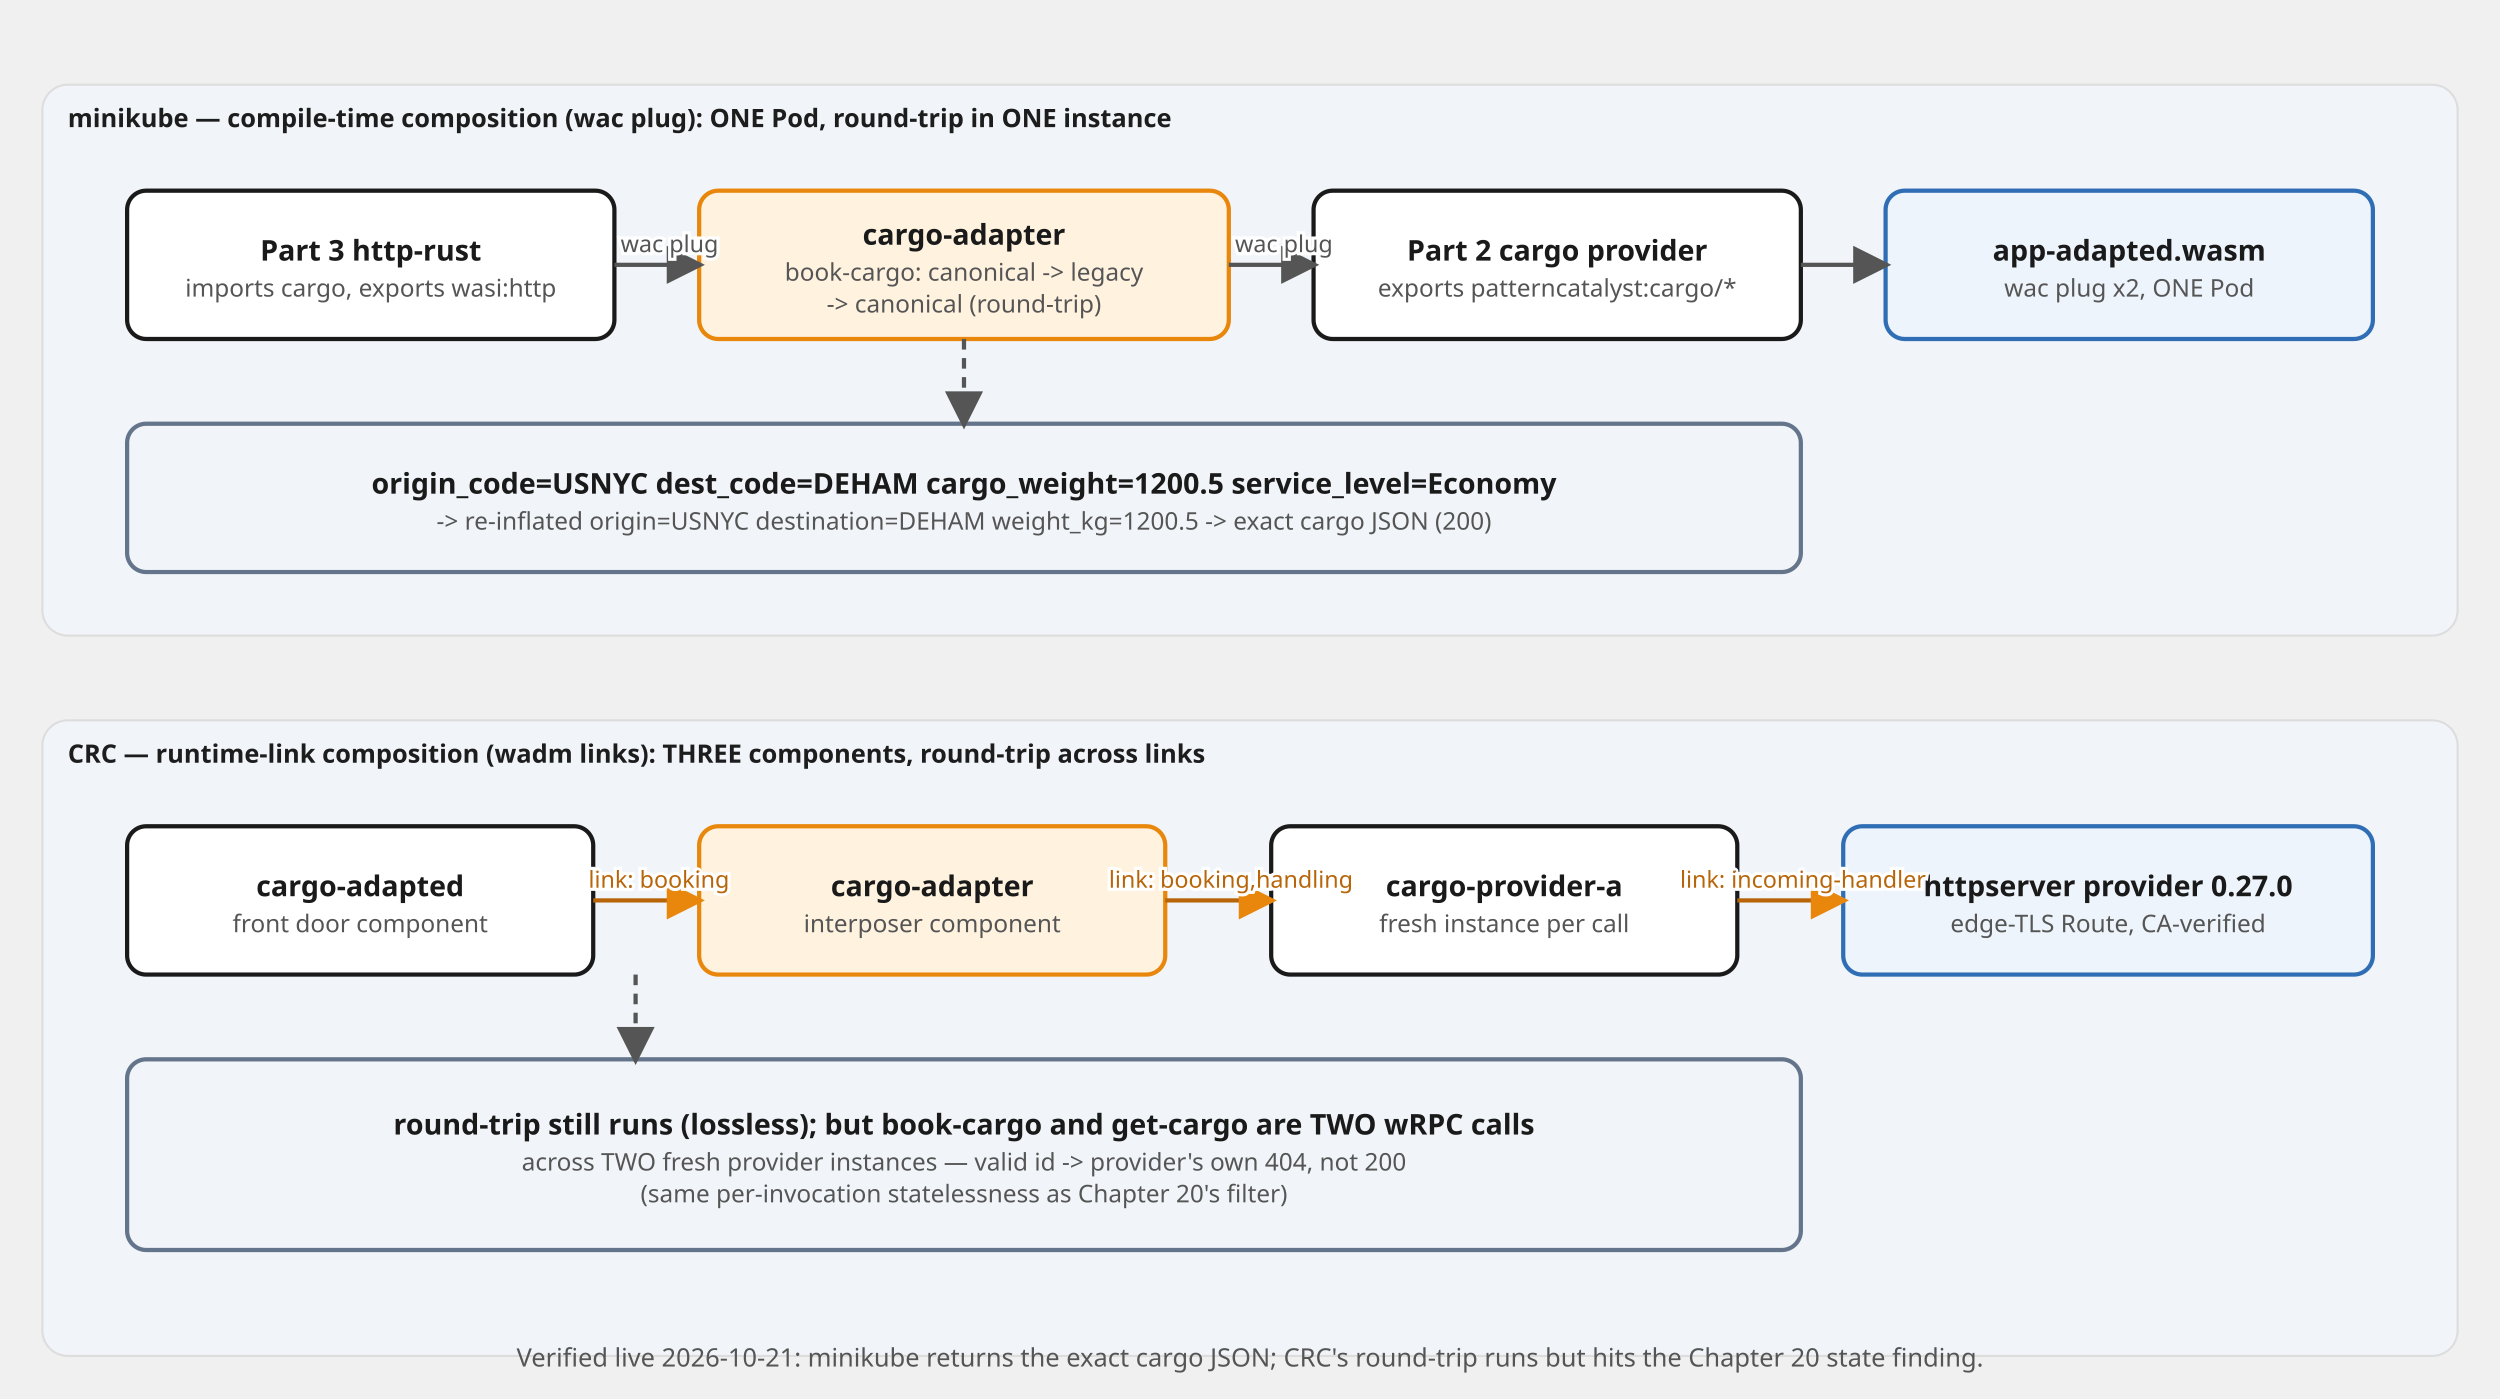
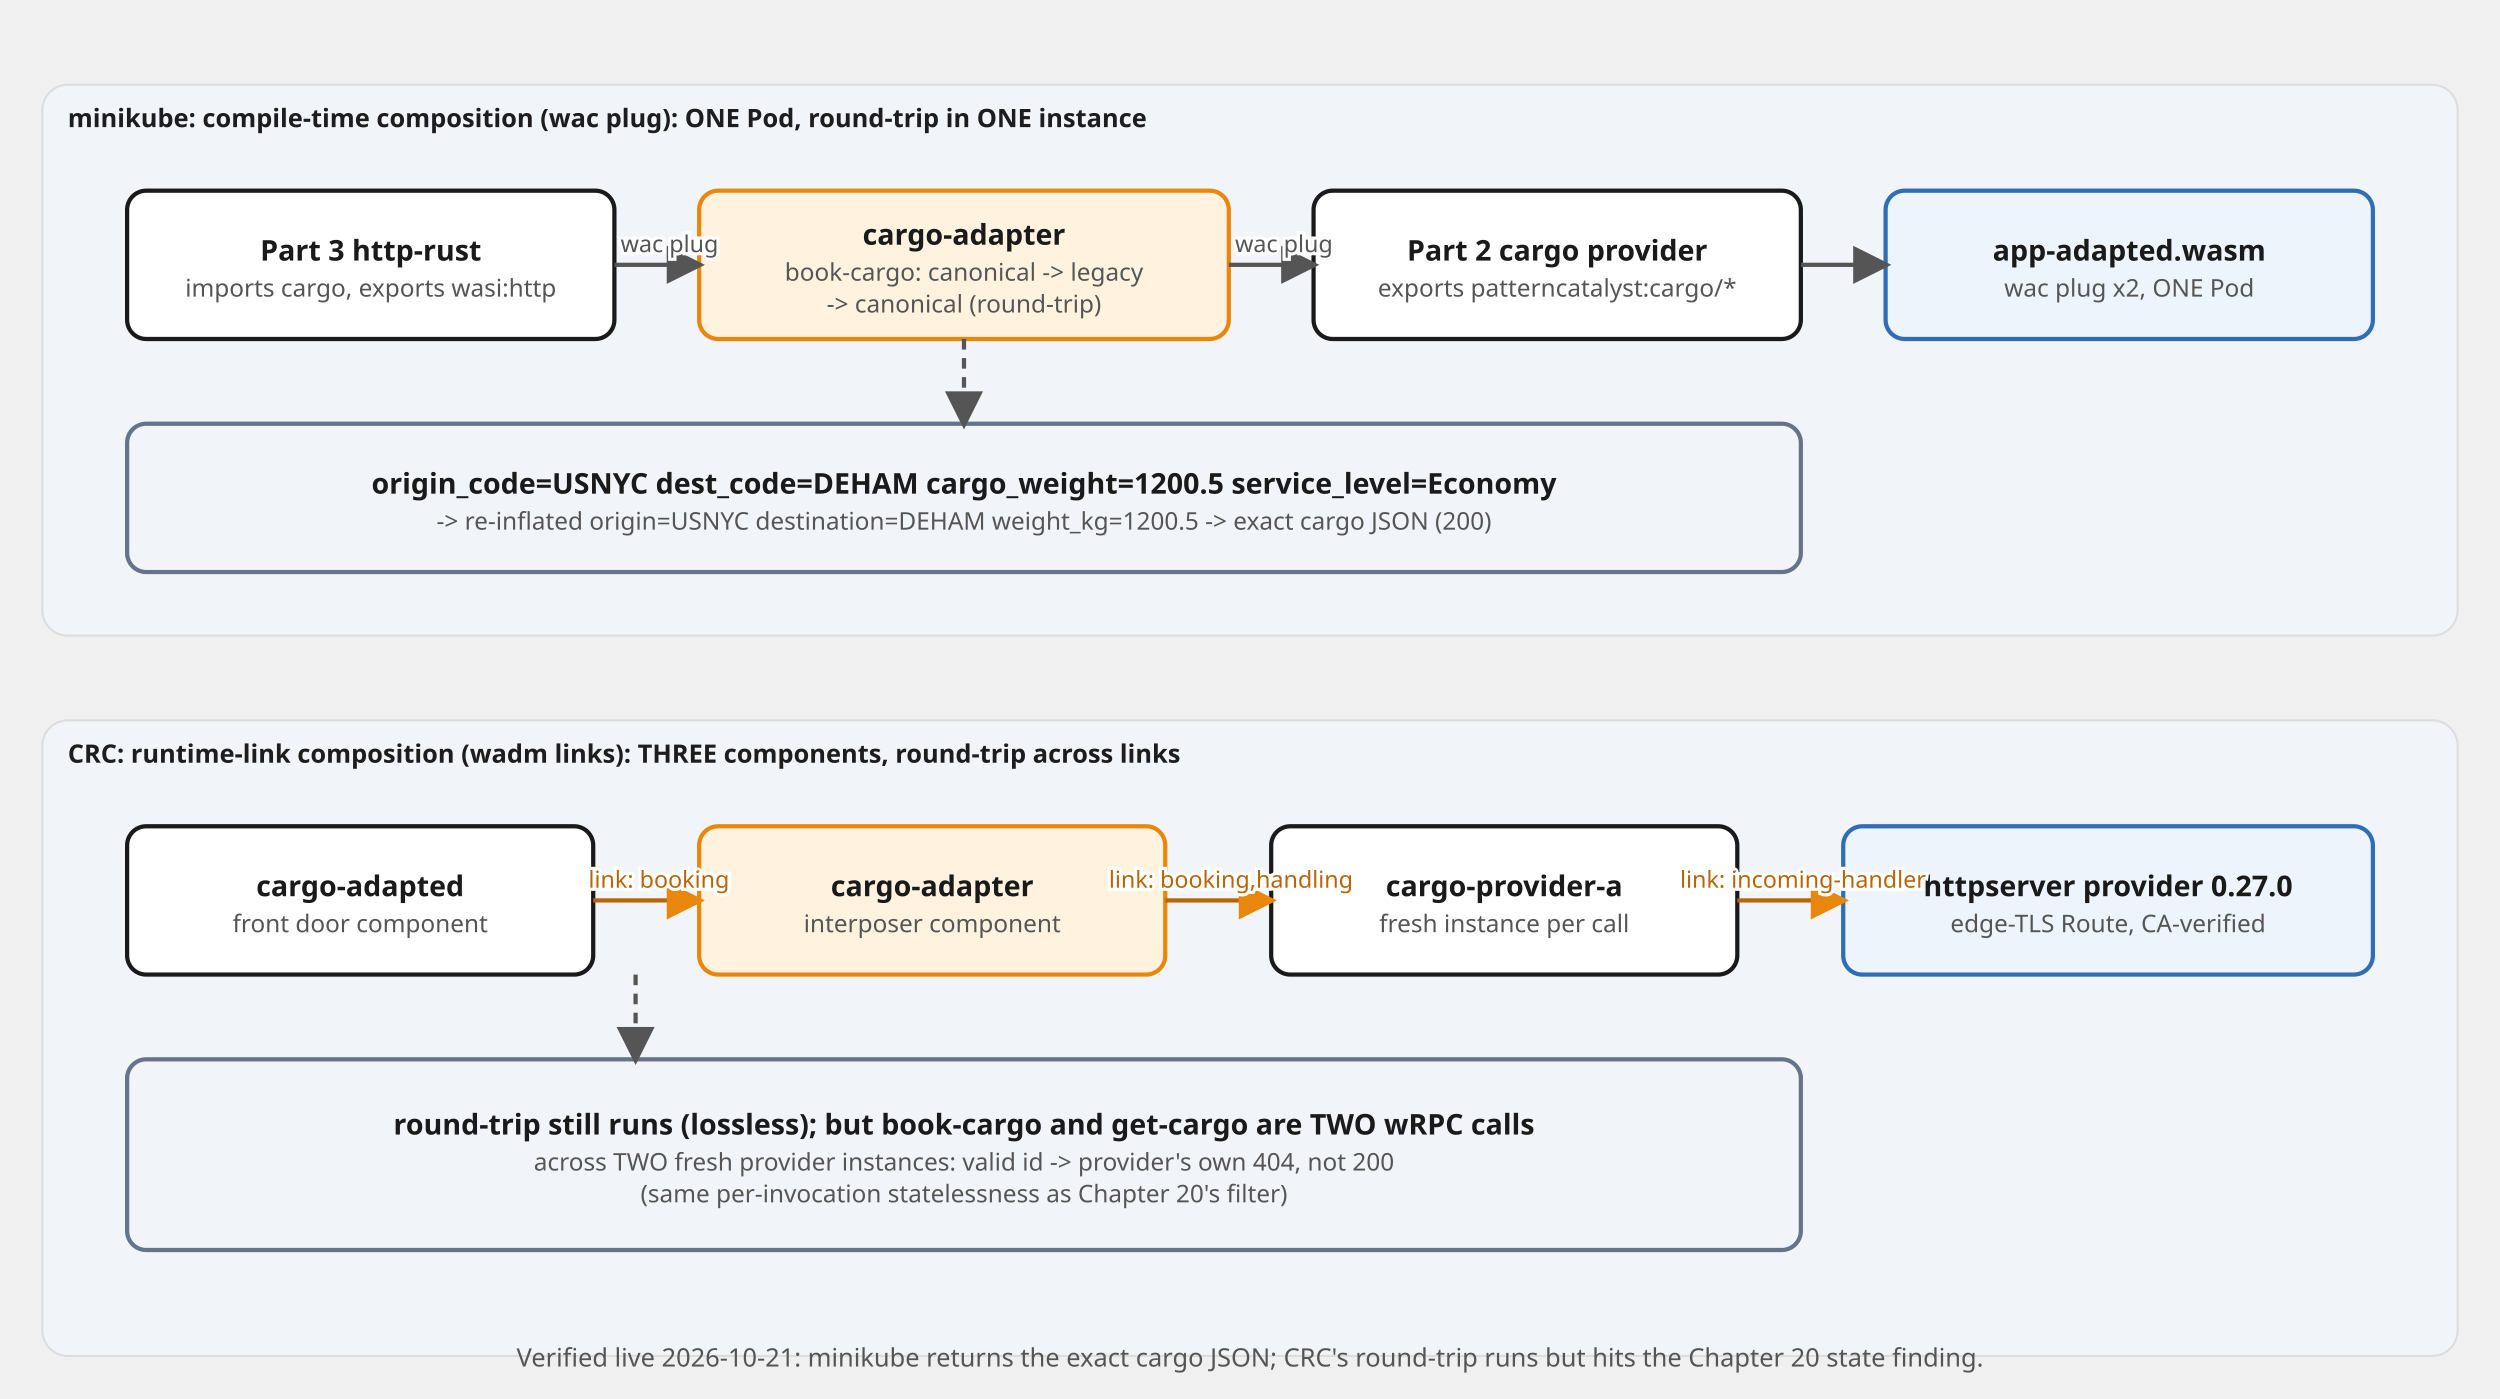
<svg xmlns="http://www.w3.org/2000/svg" viewBox="0 0 1180 660" font-family="'Red Hat Text', system-ui, sans-serif" role="img">
  <defs>
    <marker id="a" viewBox="0 0 10 10" refX="8.5" refY="5" markerWidth="9" markerHeight="9" orient="auto-start-reverse">
      <path d="M0,0 L10,5 L0,10 z" fill="#555" />
    </marker>
    <marker id="am" viewBox="0 0 10 10" refX="8.5" refY="5" markerWidth="9" markerHeight="9" orient="auto-start-reverse">
      <path d="M0,0 L10,5 L0,10 z" fill="#e8870c" />
    </marker>
  </defs>
  <rect x="20" y="40" width="1140" height="260" rx="12" fill="#f1f5f9" stroke="#ddd" />
-   <text x="32" y="60" font-size="12" font-weight="700" fill="#1d1d1d">minikube — compile-time composition (wac plug): ONE Pod, round-trip in ONE instance</text>
+   <text x="32" y="60" font-size="12" font-weight="700" fill="#1d1d1d">minikube: compile-time composition (wac plug): ONE Pod, round-trip in ONE instance</text>
  <rect x="20" y="340" width="1140" height="300" rx="12" fill="#f1f5f9" stroke="#ddd" />
-   <text x="32" y="360" font-size="12" font-weight="700" fill="#1d1d1d">CRC — runtime-link composition (wadm links): THREE components, round-trip across links</text>
+   <text x="32" y="360" font-size="12" font-weight="700" fill="#1d1d1d">CRC: runtime-link composition (wadm links): THREE components, round-trip across links</text>
  <rect x="60" y="90" width="230" height="70" rx="9" fill="#ffffff" stroke="#1a1a1a" stroke-width="2" />
  <text x="175.0" y="123.0" font-size="13.5" font-weight="700" fill="#1a1a1a" text-anchor="middle">Part 3 http-rust</text>
  <text x="175.0" y="140.0" font-size="11.5" fill="#555555" text-anchor="middle">imports cargo, exports wasi:http</text>
  <rect x="330" y="90" width="250" height="70" rx="9" fill="#fff3e0" stroke="#e8870c" stroke-width="2" />
  <text x="455.0" y="115.5" font-size="13.5" font-weight="700" fill="#1a1a1a" text-anchor="middle">cargo-adapter</text>
  <text x="455.0" y="132.5" font-size="11.5" fill="#555555" text-anchor="middle">book-cargo: canonical -&gt; legacy</text>
  <text x="455.0" y="147.5" font-size="11.5" fill="#555555" text-anchor="middle">-&gt; canonical (round-trip)</text>
  <rect x="620" y="90" width="230" height="70" rx="9" fill="#ffffff" stroke="#1a1a1a" stroke-width="2" />
  <text x="735.0" y="123.0" font-size="13.5" font-weight="700" fill="#1a1a1a" text-anchor="middle">Part 2 cargo provider</text>
  <text x="735.0" y="140.0" font-size="11.5" fill="#555555" text-anchor="middle">exports patterncatalyst:cargo/*</text>
  <rect x="890" y="90" width="230" height="70" rx="9" fill="#eef4fb" stroke="#2f6db5" stroke-width="2" />
  <text x="1005.0" y="123.0" font-size="13.5" font-weight="700" fill="#1a1a1a" text-anchor="middle">app-adapted.wasm</text>
  <text x="1005.0" y="140.0" font-size="11.5" fill="#555555" text-anchor="middle">wac plug x2, ONE Pod</text>
  <rect x="60" y="200" width="790" height="70" rx="9" fill="#f1f5f9" stroke="#64748b" stroke-width="2" />
  <text x="455.0" y="233.0" font-size="13.5" font-weight="700" fill="#1a1a1a" text-anchor="middle">origin_code=USNYC dest_code=DEHAM cargo_weight=1200.5 service_level=Economy</text>
  <text x="455.0" y="250.0" font-size="11.5" fill="#555555" text-anchor="middle">-&gt; re-inflated origin=USNYC destination=DEHAM weight_kg=1200.5 -&gt; exact cargo JSON (200)</text>
  <rect x="60" y="390" width="220" height="70" rx="9" fill="#ffffff" stroke="#1a1a1a" stroke-width="2" />
  <text x="170.0" y="423.0" font-size="13.5" font-weight="700" fill="#1a1a1a" text-anchor="middle">cargo-adapted</text>
  <text x="170.0" y="440.0" font-size="11.5" fill="#555555" text-anchor="middle">front door component</text>
  <rect x="330" y="390" width="220" height="70" rx="9" fill="#fff3e0" stroke="#e8870c" stroke-width="2" />
  <text x="440.0" y="423.0" font-size="13.5" font-weight="700" fill="#1a1a1a" text-anchor="middle">cargo-adapter</text>
  <text x="440.0" y="440.0" font-size="11.5" fill="#555555" text-anchor="middle">interposer component</text>
  <rect x="600" y="390" width="220" height="70" rx="9" fill="#ffffff" stroke="#1a1a1a" stroke-width="2" />
  <text x="710.0" y="423.0" font-size="13.5" font-weight="700" fill="#1a1a1a" text-anchor="middle">cargo-provider-a</text>
  <text x="710.0" y="440.0" font-size="11.5" fill="#555555" text-anchor="middle">fresh instance per call</text>
  <rect x="870" y="390" width="250" height="70" rx="9" fill="#eef4fb" stroke="#2f6db5" stroke-width="2" />
  <text x="995.0" y="423.0" font-size="13.5" font-weight="700" fill="#1a1a1a" text-anchor="middle">httpserver provider 0.27.0</text>
  <text x="995.0" y="440.0" font-size="11.5" fill="#555555" text-anchor="middle">edge-TLS Route, CA-verified</text>
  <rect x="60" y="500" width="790" height="90" rx="9" fill="#f1f5f9" stroke="#64748b" stroke-width="2" />
  <text x="455.0" y="535.5" font-size="13.5" font-weight="700" fill="#1a1a1a" text-anchor="middle">round-trip still runs (lossless); but book-cargo and get-cargo are TWO wRPC calls</text>
-   <text x="455.0" y="552.5" font-size="11.5" fill="#555555" text-anchor="middle">across TWO fresh provider instances — valid id -&gt; provider's own 404, not 200</text>
+   <text x="455.0" y="552.5" font-size="11.5" fill="#555555" text-anchor="middle">across TWO fresh provider instances: valid id -&gt; provider's own 404, not 200</text>
  <text x="455.0" y="567.5" font-size="11.5" fill="#555555" text-anchor="middle">(same per-invocation statelessness as Chapter 20's filter)</text>
  <path d="M290,125 L330,125" fill="none" stroke="#555" stroke-width="2" marker-end="url(#a)" />
  <text x="316.0" y="119.0" font-size="11" fill="#ffffff" stroke="#ffffff" stroke-width="3" paint-order="stroke" text-anchor="middle">wac plug</text>
  <text x="316.0" y="119.0" font-size="11" fill="#555" text-anchor="middle">wac plug</text>
  <path d="M580,125 L620,125" fill="none" stroke="#555" stroke-width="2" marker-end="url(#a)" />
  <text x="606.0" y="119.0" font-size="11" fill="#ffffff" stroke="#ffffff" stroke-width="3" paint-order="stroke" text-anchor="middle">wac plug</text>
  <text x="606.0" y="119.0" font-size="11" fill="#555" text-anchor="middle">wac plug</text>
  <path d="M850,125 L890,125" fill="none" stroke="#555" stroke-width="2" marker-end="url(#a)" />
  <path d="M455,160 L455,200" fill="none" stroke="#555" stroke-width="2" stroke-dasharray="5 4" marker-end="url(#a)" />
  <path d="M280,425 L330,425" fill="none" stroke="#b8650a" stroke-width="2" marker-end="url(#am)" />
  <text x="311.0" y="419.0" font-size="11" fill="#ffffff" stroke="#ffffff" stroke-width="3" paint-order="stroke" text-anchor="middle">link: booking</text>
  <text x="311.0" y="419.0" font-size="11" fill="#b8650a" text-anchor="middle">link: booking</text>
  <path d="M550,425 L600,425" fill="none" stroke="#b8650a" stroke-width="2" marker-end="url(#am)" />
  <text x="581.0" y="419.0" font-size="11" fill="#ffffff" stroke="#ffffff" stroke-width="3" paint-order="stroke" text-anchor="middle">link: booking,handling</text>
  <text x="581.0" y="419.0" font-size="11" fill="#b8650a" text-anchor="middle">link: booking,handling</text>
  <path d="M820,425 L870,425" fill="none" stroke="#b8650a" stroke-width="2" marker-end="url(#am)" />
  <text x="851.0" y="419.0" font-size="11" fill="#ffffff" stroke="#ffffff" stroke-width="3" paint-order="stroke" text-anchor="middle">link: incoming-handler</text>
  <text x="851.0" y="419.0" font-size="11" fill="#b8650a" text-anchor="middle">link: incoming-handler</text>
  <path d="M300,460 L300,500" fill="none" stroke="#555" stroke-width="2" stroke-dasharray="5 4" marker-end="url(#a)" />
  <text x="590" y="645" font-size="12" fill="#555555" text-anchor="middle">Verified live 2026-10-21: minikube returns the exact cargo JSON; CRC's round-trip runs but hits the Chapter 20 state finding.</text>
</svg>
